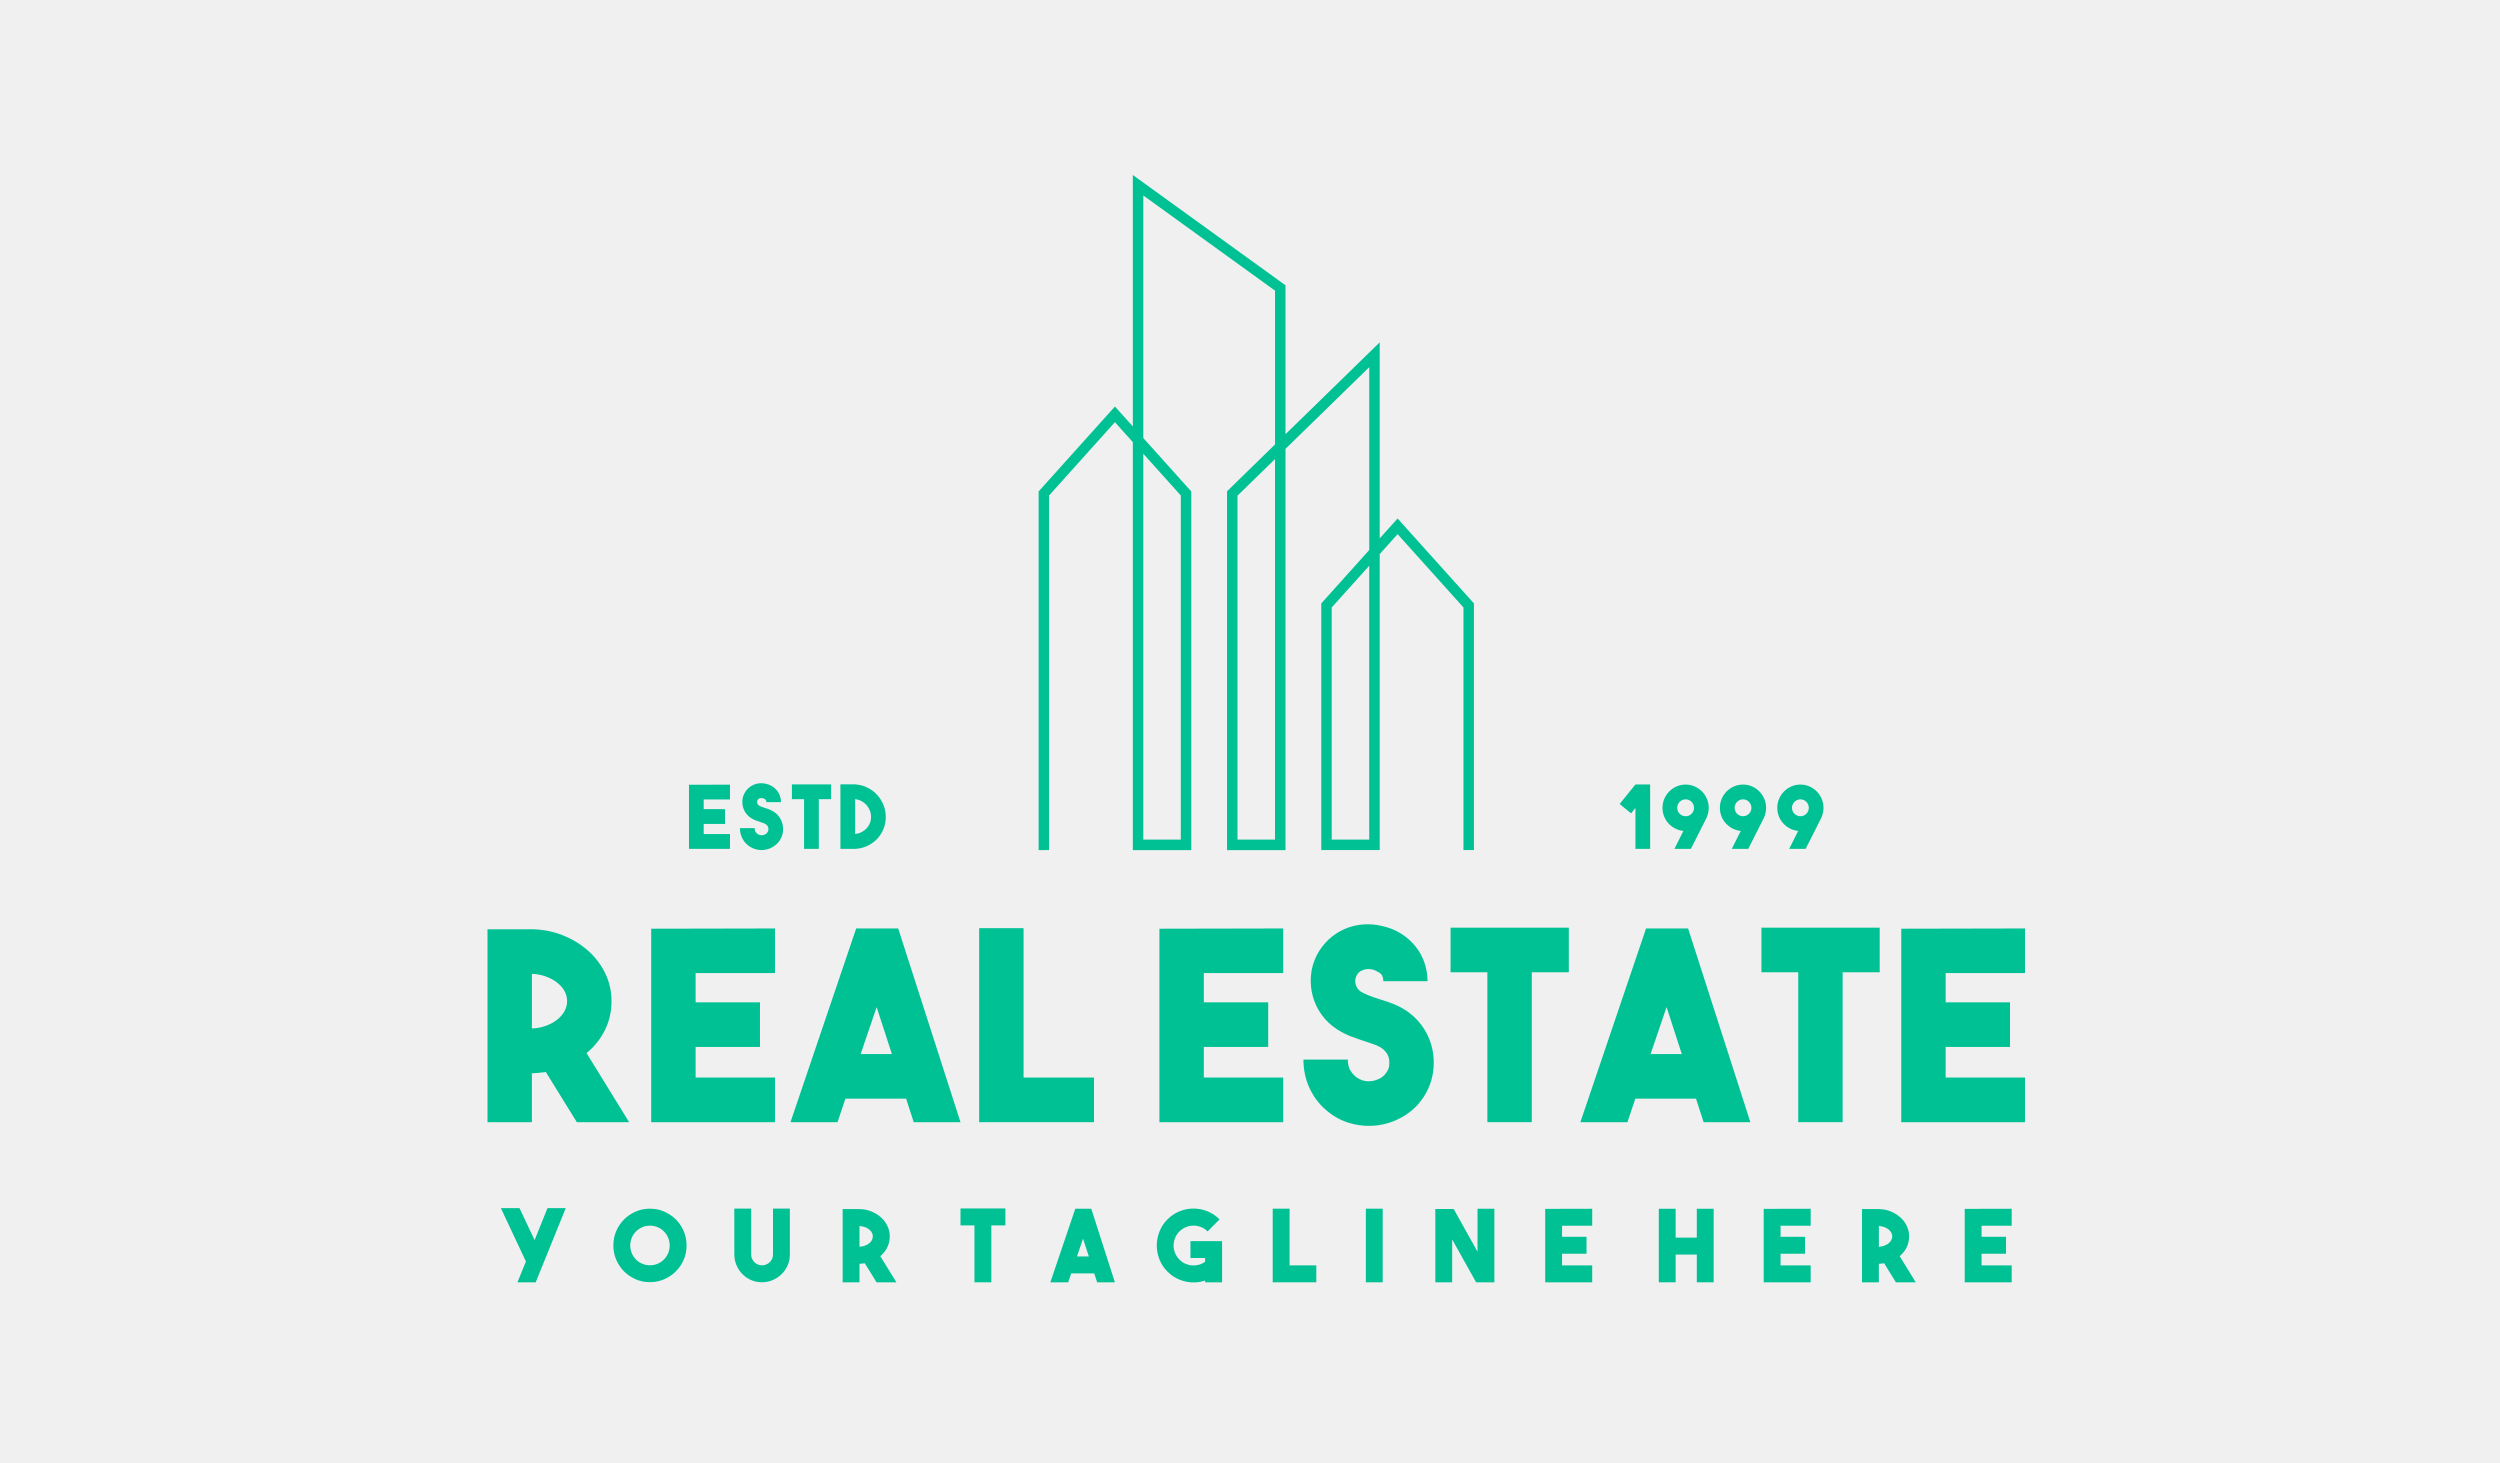
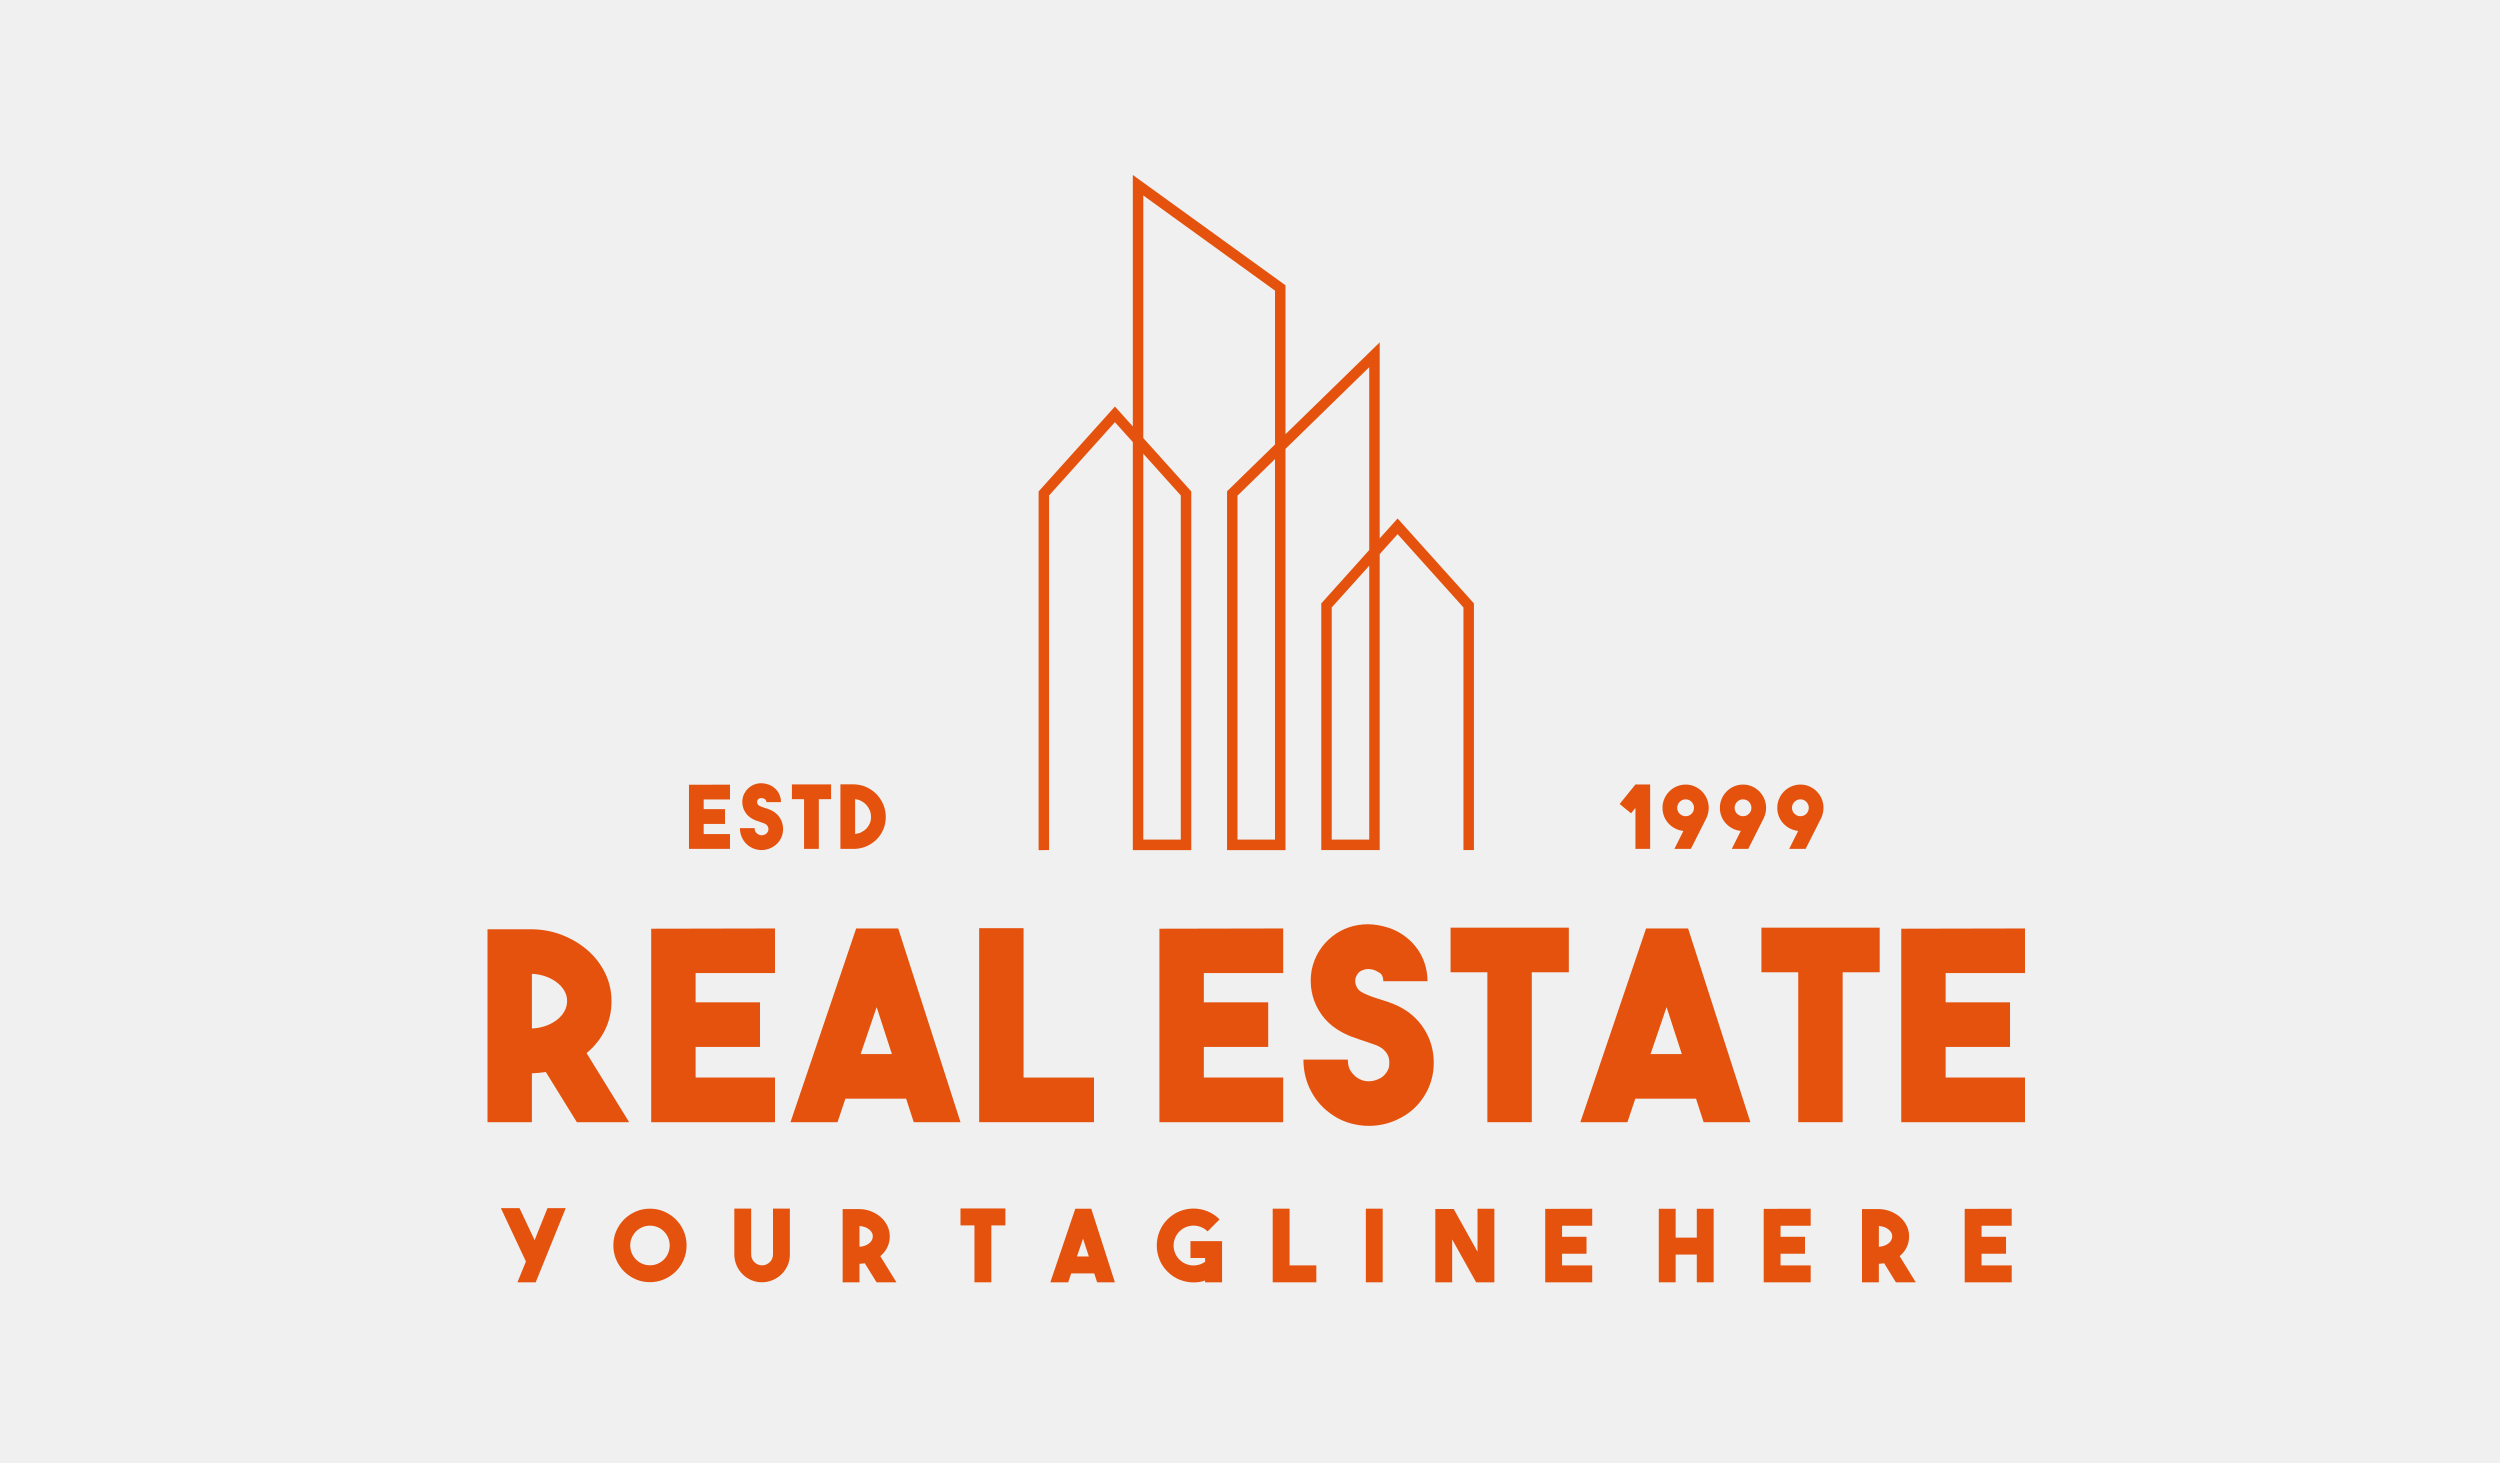
<svg xmlns="http://www.w3.org/2000/svg" width="200" height="117" viewBox="0 0 200 117" fill="none">
  <g clip-path="url(#clip0)">
-     <path fill-rule="evenodd" clip-rule="evenodd" d="M109.538 67.166H106.538V48.596L109.538 45.258V67.166ZM83.507 68.006H83.927V39.638L89.194 33.774L90.626 35.368V68.008H95.302V39.316C94.025 37.891 92.745 36.468 91.464 35.044V15.638L102.002 23.252V35.555C100.722 36.802 99.443 38.052 98.164 39.301V68.008H102.84V35.908L109.539 29.374V44.001C108.26 45.424 106.981 46.847 105.702 48.273C105.702 54.57 105.698 60.867 105.702 67.164V68.006H110.377V44.326L111.809 42.733L117.077 48.596V68.006H117.915V48.274C115.882 46.008 113.844 43.745 111.809 41.48L110.377 43.071V27.387L102.84 34.737V22.824C98.769 19.88 94.697 16.94 90.626 14V34.113L89.194 32.521C87.159 34.786 85.122 37.049 83.089 39.316V68.008H83.507V68.006ZM91.464 36.299L94.464 39.638V67.166H91.464V36.299ZM102 36.727V67.166H99V39.653L102 36.727Z" fill="#00C194" />
-     <path fill-rule="evenodd" clip-rule="evenodd" d="M43.666 85.762C43.484 85.79 43.301 85.811 43.119 85.826C42.936 85.839 42.748 85.854 42.551 85.869V89.774H39V74.34H42.553C43.435 74.355 44.262 74.516 45.033 74.827C45.804 75.137 46.48 75.552 47.061 76.068C47.642 76.588 48.098 77.194 48.428 77.885C48.757 78.571 48.921 79.31 48.921 80.097C48.921 80.924 48.746 81.694 48.396 82.405C48.046 83.116 47.554 83.727 46.925 84.249L50.331 89.774H46.147L43.666 85.762ZM42.553 82.278C42.931 82.263 43.292 82.197 43.635 82.078C43.977 81.958 44.279 81.799 44.538 81.603C44.797 81.406 45 81.176 45.147 80.916C45.294 80.656 45.368 80.377 45.368 80.082C45.368 79.787 45.294 79.512 45.147 79.259C45 79.007 44.797 78.78 44.538 78.584C44.279 78.388 43.977 78.229 43.635 78.109C43.292 77.989 42.931 77.922 42.553 77.909V82.278Z" fill="#00C194" />
-     <path fill-rule="evenodd" clip-rule="evenodd" d="M61.999 77.845H55.649V80.189H60.799V83.757H55.649V86.205H61.999V89.774H52.096V74.297L61.999 74.277V77.845Z" fill="#00C194" />
-     <path fill-rule="evenodd" clip-rule="evenodd" d="M73.099 89.774L72.49 87.894H67.633L67.002 89.774H63.239L68.494 74.277H71.856L76.839 89.774H73.099ZM68.851 84.326H71.352L70.132 80.568L68.851 84.326Z" fill="#00C194" />
-     <path fill-rule="evenodd" clip-rule="evenodd" d="M87.519 89.774H78.333V74.254H81.886V86.205H87.519V89.774Z" fill="#00C194" />
-     <path fill-rule="evenodd" clip-rule="evenodd" d="M102.655 77.845H96.306V80.189H101.456V83.757H96.306V86.205H102.655V89.774H92.753V74.297L102.655 74.277V77.845Z" fill="#00C194" />
-     <path fill-rule="evenodd" clip-rule="evenodd" d="M109.508 90.069C109.018 90.069 108.53 90.002 108.046 89.869C107.562 89.736 107.104 89.529 106.67 89.246C105.914 88.754 105.324 88.117 104.905 87.335C104.484 86.553 104.274 85.698 104.274 84.769H107.826C107.826 85.192 107.918 85.519 108.1 85.751C108.283 85.983 108.443 86.142 108.584 86.226C108.836 86.394 109.109 86.486 109.404 86.501C109.698 86.516 109.985 86.458 110.266 86.332C110.461 86.248 110.62 86.142 110.739 86.016C110.858 85.889 110.949 85.766 111.012 85.646C111.076 85.526 111.115 85.41 111.128 85.298C111.143 85.186 111.148 85.094 111.148 85.023C111.148 84.952 111.141 84.861 111.128 84.748C111.113 84.636 111.076 84.516 111.012 84.389C110.949 84.262 110.858 84.139 110.739 84.019C110.62 83.899 110.461 83.791 110.266 83.692C110.111 83.621 109.947 83.557 109.772 83.501C109.597 83.445 109.411 83.381 109.215 83.31C108.865 83.198 108.5 83.071 108.122 82.93C107.744 82.79 107.366 82.599 106.987 82.36C106.497 82.05 106.083 81.662 105.746 81.199C105.409 80.735 105.169 80.234 105.022 79.699C104.875 79.164 104.827 78.612 104.875 78.042C104.923 77.471 105.082 76.927 105.348 76.405C105.599 75.926 105.916 75.511 106.294 75.159C106.672 74.808 107.093 74.529 107.555 74.325C108.016 74.121 108.513 73.998 109.048 73.955C109.58 73.912 110.12 73.963 110.666 74.103C111.199 74.23 111.679 74.43 112.109 74.705C112.543 74.98 112.916 75.311 113.226 75.698C113.541 76.085 113.783 76.517 113.949 76.996C114.116 77.475 114.2 77.974 114.2 78.496H110.666C110.666 78.172 110.564 77.948 110.361 77.821C110.158 77.694 109.979 77.609 109.824 77.568C109.796 77.568 109.729 77.557 109.625 77.537C109.521 77.516 109.402 77.516 109.268 77.537C109.135 77.557 108.998 77.608 108.858 77.684C108.718 77.761 108.607 77.885 108.521 78.055C108.409 78.279 108.387 78.515 108.458 78.762C108.528 79.008 108.668 79.201 108.878 79.341C109.074 79.454 109.292 79.556 109.53 79.648C109.769 79.74 110.02 79.828 110.286 79.912C110.525 79.983 110.767 80.06 111.011 80.144C111.256 80.228 111.5 80.327 111.754 80.439C112.672 80.862 113.394 81.481 113.915 82.296C114.437 83.114 114.7 84.021 114.7 85.02C114.7 86.005 114.437 86.905 113.915 87.722C113.394 88.54 112.672 89.158 111.754 89.579C111.392 89.748 111.022 89.871 110.644 89.95C110.266 90.03 109.886 90.069 109.508 90.069Z" fill="#00C194" />
-     <path fill-rule="evenodd" clip-rule="evenodd" d="M125.505 74.213V77.782H122.543V89.774H118.99V77.782H116.046V74.213H125.505Z" fill="#00C194" />
-     <path fill-rule="evenodd" clip-rule="evenodd" d="M136.29 89.774L135.681 87.894H130.825L130.194 89.774H126.43L131.685 74.277H135.048L140.029 89.774H136.29ZM132.045 84.326H134.545L133.326 80.568L132.045 84.326Z" fill="#00C194" />
-     <path fill-rule="evenodd" clip-rule="evenodd" d="M150.375 74.213V77.782H147.411V89.774H143.859V77.782H140.915V74.213H150.375Z" fill="#00C194" />
-     <path fill-rule="evenodd" clip-rule="evenodd" d="M162 77.845H155.652V80.189H160.802V83.757H155.652V86.205H162V89.774H152.1V74.297L162 74.277V77.845Z" fill="#00C194" />
-     <path fill-rule="evenodd" clip-rule="evenodd" d="M41.395 102.585L42.074 100.919L40.071 96.653H41.562L42.769 99.211L43.797 96.653H45.258L42.856 102.585H41.395Z" fill="#00C194" />
-     <path fill-rule="evenodd" clip-rule="evenodd" d="M51.994 96.694C52.398 96.694 52.778 96.77 53.133 96.926C53.489 97.081 53.8 97.291 54.066 97.554C54.332 97.818 54.541 98.13 54.696 98.487C54.85 98.845 54.926 99.228 54.926 99.634C54.926 100.04 54.85 100.421 54.696 100.78C54.541 101.138 54.332 101.45 54.066 101.714C53.8 101.977 53.489 102.188 53.133 102.342C52.778 102.497 52.398 102.574 51.994 102.574C51.59 102.574 51.21 102.497 50.854 102.342C50.498 102.187 50.189 101.977 49.925 101.714C49.662 101.448 49.454 101.138 49.299 100.78C49.145 100.423 49.068 100.04 49.068 99.634C49.068 99.228 49.145 98.845 49.299 98.487C49.454 98.13 49.66 97.818 49.925 97.554C50.187 97.291 50.498 97.079 50.854 96.926C51.212 96.77 51.59 96.694 51.994 96.694ZM51.997 101.223C52.215 101.223 52.42 101.182 52.612 101.1C52.804 101.017 52.971 100.904 53.115 100.76C53.258 100.616 53.372 100.447 53.453 100.255C53.535 100.062 53.576 99.856 53.576 99.638C53.576 99.419 53.535 99.213 53.453 99.02C53.372 98.828 53.258 98.659 53.115 98.515C52.971 98.371 52.804 98.257 52.612 98.175C52.42 98.092 52.215 98.052 51.997 98.052C51.779 98.052 51.575 98.092 51.383 98.175C51.191 98.257 51.023 98.371 50.88 98.515C50.737 98.659 50.623 98.828 50.541 99.02C50.459 99.213 50.418 99.419 50.418 99.638C50.418 99.856 50.459 100.062 50.541 100.255C50.623 100.447 50.737 100.616 50.88 100.76C51.023 100.904 51.191 101.017 51.383 101.1C51.575 101.182 51.779 101.223 51.997 101.223Z" fill="#00C194" />
-     <path fill-rule="evenodd" clip-rule="evenodd" d="M60.973 102.585C60.675 102.585 60.392 102.531 60.127 102.42C59.861 102.31 59.624 102.155 59.416 101.951C59.204 101.738 59.04 101.497 58.924 101.229C58.811 100.961 58.749 100.676 58.745 100.371V96.69H60.094V100.361C60.094 100.597 60.181 100.803 60.356 100.978C60.531 101.145 60.74 101.227 60.978 101.227C61.096 101.227 61.207 101.203 61.313 101.154C61.419 101.106 61.513 101.042 61.593 100.961C61.673 100.882 61.734 100.788 61.777 100.681C61.82 100.574 61.84 100.459 61.84 100.337V96.69H63.188V100.329C63.194 100.634 63.14 100.922 63.025 101.195C62.911 101.468 62.753 101.706 62.553 101.908C62.354 102.112 62.12 102.272 61.852 102.392C61.583 102.512 61.297 102.576 60.993 102.581L60.973 102.585Z" fill="#00C194" />
-     <path fill-rule="evenodd" clip-rule="evenodd" d="M69.183 101.062C69.114 101.074 69.045 101.082 68.976 101.087C68.907 101.093 68.834 101.098 68.76 101.104V102.587H67.412V96.727H68.76C69.095 96.733 69.41 96.794 69.702 96.912C69.994 97.031 70.251 97.187 70.473 97.384C70.695 97.582 70.866 97.812 70.993 98.074C71.117 98.334 71.181 98.614 71.181 98.914C71.181 99.228 71.114 99.519 70.981 99.791C70.849 100.06 70.663 100.294 70.423 100.49L71.715 102.588H70.127L69.183 101.062ZM68.758 99.74C68.901 99.735 69.039 99.711 69.169 99.663C69.3 99.619 69.413 99.559 69.512 99.484C69.611 99.409 69.687 99.323 69.743 99.224C69.799 99.125 69.827 99.02 69.827 98.908C69.827 98.796 69.799 98.691 69.743 98.596C69.687 98.501 69.611 98.414 69.512 98.34C69.413 98.265 69.3 98.204 69.169 98.16C69.039 98.115 68.901 98.089 68.758 98.084V99.74Z" fill="#00C194" />
-     <path fill-rule="evenodd" clip-rule="evenodd" d="M80.431 96.677V98.032H79.307V102.585H77.957V98.032H76.839V96.677H80.431Z" fill="#00C194" />
-     <path fill-rule="evenodd" clip-rule="evenodd" d="M87.77 102.585L87.539 101.872H85.695L85.455 102.585H84.027L86.023 96.701H87.301L89.192 102.585H87.77ZM86.157 100.517H87.107L86.643 99.09L86.157 100.517Z" fill="#00C194" />
-     <path fill-rule="evenodd" clip-rule="evenodd" d="M97.766 102.587H96.408V102.443C96.259 102.497 96.106 102.535 95.948 102.559C95.792 102.583 95.635 102.594 95.481 102.594C95.103 102.594 94.734 102.521 94.371 102.377C94.01 102.233 93.684 102.016 93.397 101.728C93.11 101.44 92.896 101.115 92.755 100.754C92.613 100.393 92.542 100.023 92.542 99.644C92.542 99.263 92.613 98.891 92.755 98.529C92.896 98.165 93.11 97.838 93.397 97.55C93.684 97.263 94.01 97.045 94.371 96.901C94.732 96.757 95.103 96.684 95.481 96.684C95.859 96.684 96.228 96.757 96.591 96.901C96.952 97.045 97.278 97.263 97.564 97.55L96.607 98.512C96.453 98.357 96.278 98.241 96.08 98.164C95.883 98.087 95.684 98.048 95.483 98.048C95.28 98.048 95.08 98.087 94.885 98.164C94.688 98.241 94.513 98.358 94.358 98.512C94.203 98.667 94.086 98.842 94.006 99.041C93.926 99.239 93.887 99.439 93.887 99.641C93.887 99.845 93.926 100.045 94.006 100.241C94.086 100.44 94.203 100.616 94.358 100.771C94.496 100.91 94.652 101.017 94.825 101.096C94.998 101.173 95.177 101.22 95.36 101.233C95.544 101.246 95.725 101.229 95.907 101.181C96.088 101.132 96.255 101.051 96.41 100.939V100.642H95.237V99.288H97.766V102.587Z" fill="#00C194" />
-     <path fill-rule="evenodd" clip-rule="evenodd" d="M105.305 102.585H101.816V96.694H103.166V101.231H105.305V102.585Z" fill="#00C194" />
-     <path fill-rule="evenodd" clip-rule="evenodd" d="M110.616 102.585H109.268V96.694H110.616V102.585Z" fill="#00C194" />
-     <path fill-rule="evenodd" clip-rule="evenodd" d="M118.202 96.701H119.55V102.585H118.09L116.174 99.155V102.585H114.826V96.718H116.293L118.202 100.14V96.701Z" fill="#00C194" />
-     <path fill-rule="evenodd" clip-rule="evenodd" d="M127.377 98.057H124.965V98.946H126.922V100.301H124.965V101.231H127.377V102.585H123.617V96.709L127.377 96.701V98.057Z" fill="#00C194" />
-     <path fill-rule="evenodd" clip-rule="evenodd" d="M135.744 96.701H137.093V102.585H135.744V100.365H134.052V102.585H132.704V96.701H134.052V99.011H135.744V96.701Z" fill="#00C194" />
-     <path fill-rule="evenodd" clip-rule="evenodd" d="M144.854 98.057H142.444V98.946H144.4V100.301H142.444V101.231H144.854V102.585H141.096V96.709L144.854 96.701V98.057Z" fill="#00C194" />
-     <path fill-rule="evenodd" clip-rule="evenodd" d="M150.733 101.062C150.663 101.074 150.595 101.082 150.524 101.087C150.455 101.093 150.383 101.098 150.308 101.104V102.587H148.96V96.727H150.308C150.643 96.733 150.958 96.794 151.25 96.912C151.543 97.031 151.8 97.187 152.021 97.384C152.242 97.582 152.414 97.812 152.541 98.074C152.665 98.334 152.729 98.614 152.729 98.914C152.729 99.228 152.662 99.519 152.53 99.791C152.397 100.06 152.211 100.294 151.971 100.49L153.263 102.588H151.675L150.733 101.062ZM150.31 99.74C150.453 99.735 150.591 99.711 150.722 99.663C150.852 99.619 150.965 99.559 151.064 99.484C151.163 99.409 151.239 99.323 151.295 99.224C151.351 99.125 151.379 99.02 151.379 98.908C151.379 98.796 151.351 98.691 151.295 98.596C151.239 98.501 151.163 98.414 151.064 98.34C150.965 98.265 150.852 98.204 150.722 98.16C150.591 98.115 150.453 98.089 150.31 98.084V99.74Z" fill="#00C194" />
-     <path fill-rule="evenodd" clip-rule="evenodd" d="M160.936 98.057H158.525V98.946H160.483V100.301H158.525V101.231H160.936V102.585H157.177V96.709L160.936 96.701V98.057Z" fill="#00C194" />
-     <path fill-rule="evenodd" clip-rule="evenodd" d="M58.399 63.955H56.295V64.731H58.002V65.915H56.295V66.727H58.399V67.909H55.118V62.78L58.399 62.773V63.955Z" fill="#00C194" />
-     <path fill-rule="evenodd" clip-rule="evenodd" d="M60.928 68.006C60.766 68.006 60.604 67.983 60.444 67.938C60.284 67.894 60.131 67.826 59.988 67.733C59.736 67.57 59.543 67.359 59.403 67.099C59.263 66.841 59.194 66.556 59.194 66.248H60.371C60.371 66.388 60.401 66.496 60.462 66.573C60.522 66.65 60.576 66.702 60.623 66.73C60.706 66.786 60.798 66.816 60.894 66.822C60.991 66.826 61.088 66.809 61.179 66.766C61.245 66.738 61.297 66.702 61.336 66.661C61.375 66.62 61.405 66.579 61.427 66.539C61.447 66.5 61.461 66.461 61.466 66.424C61.47 66.386 61.474 66.356 61.474 66.332C61.474 66.309 61.472 66.278 61.466 66.24C61.462 66.203 61.449 66.163 61.427 66.121C61.407 66.079 61.377 66.038 61.336 65.999C61.297 65.96 61.245 65.922 61.179 65.891C61.129 65.868 61.073 65.846 61.016 65.827C60.958 65.808 60.896 65.788 60.831 65.763C60.716 65.726 60.595 65.685 60.468 65.638C60.343 65.591 60.217 65.528 60.092 65.449C59.93 65.346 59.792 65.219 59.68 65.064C59.569 64.91 59.489 64.744 59.44 64.566C59.392 64.389 59.375 64.205 59.392 64.016C59.408 63.828 59.461 63.646 59.548 63.474C59.632 63.315 59.736 63.179 59.861 63.061C59.986 62.945 60.125 62.851 60.278 62.784C60.431 62.717 60.596 62.675 60.773 62.662C60.95 62.649 61.129 62.664 61.31 62.711C61.487 62.752 61.645 62.819 61.788 62.911C61.932 63.003 62.054 63.111 62.159 63.24C62.263 63.369 62.343 63.511 62.397 63.67C62.453 63.829 62.481 63.994 62.481 64.168H61.31C61.31 64.061 61.276 63.986 61.209 63.944C61.142 63.902 61.083 63.874 61.032 63.859C61.023 63.859 61.001 63.856 60.965 63.848C60.93 63.841 60.891 63.841 60.846 63.848C60.801 63.856 60.757 63.871 60.71 63.897C60.663 63.923 60.626 63.964 60.598 64.018C60.561 64.093 60.554 64.172 60.578 64.252C60.6 64.334 60.647 64.398 60.718 64.445C60.783 64.482 60.855 64.516 60.934 64.546C61.012 64.576 61.096 64.606 61.185 64.634C61.263 64.656 61.343 64.682 61.425 64.71C61.507 64.738 61.587 64.77 61.671 64.808C61.974 64.948 62.215 65.154 62.388 65.423C62.561 65.694 62.648 65.995 62.648 66.326C62.648 66.654 62.561 66.951 62.388 67.222C62.215 67.493 61.976 67.697 61.671 67.837C61.552 67.894 61.429 67.935 61.302 67.959C61.179 67.995 61.053 68.006 60.928 68.006Z" fill="#00C194" />
-     <path fill-rule="evenodd" clip-rule="evenodd" d="M66.486 62.752V63.934H65.505V67.909H64.326V63.934H63.352V62.752H66.486Z" fill="#00C194" />
-     <path fill-rule="evenodd" clip-rule="evenodd" d="M68.41 62.752C68.749 62.771 69.069 62.853 69.367 62.997C69.667 63.141 69.927 63.33 70.147 63.564C70.367 63.798 70.542 64.067 70.67 64.376C70.799 64.684 70.862 65.011 70.862 65.363C70.862 65.709 70.799 66.031 70.674 66.332C70.549 66.633 70.376 66.897 70.155 67.127C69.935 67.355 69.674 67.538 69.378 67.677C69.08 67.815 68.758 67.892 68.41 67.91H67.233V62.747H68.41V62.752ZM68.41 66.719C68.59 66.7 68.76 66.652 68.914 66.575C69.071 66.498 69.205 66.399 69.319 66.281C69.432 66.162 69.521 66.023 69.587 65.864C69.652 65.705 69.683 65.537 69.683 65.361C69.683 65.18 69.652 65.006 69.587 64.839C69.521 64.673 69.43 64.527 69.315 64.398C69.199 64.269 69.063 64.164 68.911 64.084C68.758 64.001 68.59 63.953 68.41 63.934V66.719Z" fill="#00C194" />
-     <path fill-rule="evenodd" clip-rule="evenodd" d="M130.835 62.758H132.011V67.909H130.835V64.634L130.486 65.068L129.571 64.32L130.835 62.758Z" fill="#00C194" />
-     <path fill-rule="evenodd" clip-rule="evenodd" d="M134.672 66.474C134.439 66.452 134.221 66.386 134.016 66.281C133.812 66.177 133.635 66.042 133.484 65.879C133.333 65.716 133.214 65.528 133.128 65.312C133.043 65.097 133 64.869 133 64.626C133 64.37 133.049 64.129 133.147 63.902C133.244 63.676 133.376 63.48 133.544 63.311C133.711 63.143 133.907 63.01 134.132 62.913C134.357 62.816 134.598 62.765 134.852 62.765C135.108 62.765 135.348 62.814 135.57 62.913C135.793 63.01 135.987 63.143 136.155 63.311C136.322 63.48 136.454 63.676 136.551 63.902C136.648 64.129 136.698 64.37 136.698 64.626C136.698 64.901 136.64 65.167 136.523 65.425L135.27 67.909H133.953L134.672 66.474ZM134.852 63.947C134.76 63.947 134.672 63.964 134.592 64C134.51 64.035 134.439 64.084 134.376 64.147C134.312 64.211 134.265 64.282 134.229 64.364C134.193 64.447 134.177 64.533 134.177 64.626C134.177 64.72 134.193 64.808 134.229 64.888C134.265 64.97 134.312 65.041 134.376 65.101C134.439 65.161 134.51 65.21 134.592 65.245C134.674 65.281 134.76 65.298 134.852 65.298C135.039 65.298 135.197 65.232 135.326 65.101C135.456 64.97 135.521 64.811 135.521 64.626C135.521 64.533 135.504 64.445 135.469 64.364C135.433 64.282 135.387 64.211 135.326 64.147C135.266 64.084 135.196 64.035 135.113 64C135.034 63.966 134.946 63.947 134.852 63.947Z" fill="#00C194" />
-     <path fill-rule="evenodd" clip-rule="evenodd" d="M139.262 66.474C139.029 66.452 138.811 66.386 138.606 66.281C138.402 66.177 138.225 66.042 138.074 65.879C137.923 65.716 137.804 65.528 137.718 65.312C137.633 65.097 137.59 64.869 137.59 64.626C137.59 64.37 137.639 64.129 137.737 63.902C137.834 63.676 137.966 63.48 138.134 63.311C138.302 63.143 138.497 63.01 138.722 62.913C138.947 62.816 139.188 62.765 139.442 62.765C139.698 62.765 139.938 62.814 140.16 62.913C140.383 63.01 140.577 63.143 140.745 63.311C140.912 63.48 141.044 63.676 141.141 63.902C141.238 64.129 141.288 64.37 141.288 64.626C141.288 64.901 141.231 65.167 141.113 65.425L139.86 67.909H138.543L139.262 66.474ZM139.445 63.947C139.352 63.947 139.264 63.964 139.184 64C139.102 64.035 139.031 64.084 138.968 64.147C138.905 64.211 138.856 64.282 138.821 64.364C138.785 64.447 138.768 64.533 138.768 64.626C138.768 64.72 138.785 64.808 138.821 64.888C138.856 64.97 138.905 65.041 138.968 65.101C139.031 65.161 139.102 65.21 139.184 65.245C139.266 65.281 139.352 65.298 139.445 65.298C139.631 65.298 139.789 65.232 139.917 65.101C140.048 64.97 140.113 64.811 140.113 64.626C140.113 64.533 140.096 64.445 140.061 64.364C140.026 64.282 139.979 64.211 139.917 64.147C139.858 64.084 139.787 64.035 139.705 64C139.624 63.966 139.537 63.947 139.445 63.947Z" fill="#00C194" />
-     <path fill-rule="evenodd" clip-rule="evenodd" d="M143.854 66.474C143.621 66.452 143.403 66.386 143.199 66.281C142.994 66.177 142.817 66.042 142.666 65.879C142.515 65.716 142.396 65.528 142.31 65.312C142.225 65.097 142.182 64.869 142.182 64.626C142.182 64.37 142.23 64.129 142.329 63.902C142.426 63.676 142.558 63.48 142.726 63.311C142.893 63.143 143.089 63.01 143.314 62.913C143.539 62.816 143.78 62.765 144.035 62.765C144.289 62.765 144.53 62.814 144.751 62.913C144.975 63.01 145.17 63.143 145.336 63.311C145.504 63.48 145.636 63.676 145.733 63.902C145.83 64.129 145.88 64.37 145.88 64.626C145.88 64.901 145.822 65.167 145.705 65.425L144.451 67.909H143.135L143.854 66.474ZM144.035 63.947C143.942 63.947 143.854 63.964 143.774 64C143.692 64.035 143.621 64.084 143.558 64.147C143.495 64.211 143.446 64.282 143.411 64.364C143.375 64.447 143.358 64.533 143.358 64.626C143.358 64.72 143.375 64.808 143.411 64.888C143.446 64.968 143.495 65.041 143.558 65.101C143.621 65.161 143.692 65.21 143.774 65.245C143.856 65.281 143.942 65.298 144.035 65.298C144.221 65.298 144.379 65.232 144.507 65.101C144.638 64.97 144.703 64.811 144.703 64.626C144.703 64.533 144.686 64.445 144.651 64.364C144.616 64.282 144.569 64.211 144.507 64.147C144.448 64.084 144.377 64.035 144.295 64C144.215 63.966 144.127 63.947 144.035 63.947Z" fill="#00C194" />
+     <path fill-rule="evenodd" clip-rule="evenodd" d="M109.538 67.166H106.538V48.596L109.538 45.258V67.166ZM83.507 68.006H83.927V39.638L89.194 33.774L90.626 35.368V68.008H95.302V39.316C94.025 37.891 92.745 36.468 91.464 35.044V15.638L102.002 23.252V35.555C100.722 36.802 99.443 38.052 98.164 39.301V68.008H102.84V35.908L109.539 29.374V44.001C108.26 45.424 106.981 46.847 105.702 48.273C105.702 54.57 105.698 60.867 105.702 67.164V68.006H110.377V44.326L111.809 42.733L117.077 48.596V68.006H117.915V48.274C115.882 46.008 113.844 43.745 111.809 41.48L110.377 43.071V27.387L102.84 34.737V22.824C98.769 19.88 94.697 16.94 90.626 14V34.113L89.194 32.521C87.159 34.786 85.122 37.049 83.089 39.316V68.008H83.507V68.006ZM91.464 36.299L94.464 39.638V67.166H91.464V36.299ZM102 36.727V67.166H99V39.653L102 36.727Z" fill="#e4520d" />
+     <path fill-rule="evenodd" clip-rule="evenodd" d="M43.666 85.762C43.484 85.79 43.301 85.811 43.119 85.826C42.936 85.839 42.748 85.854 42.551 85.869V89.774H39V74.34H42.553C43.435 74.355 44.262 74.516 45.033 74.827C45.804 75.137 46.48 75.552 47.061 76.068C47.642 76.588 48.098 77.194 48.428 77.885C48.757 78.571 48.921 79.31 48.921 80.097C48.921 80.924 48.746 81.694 48.396 82.405C48.046 83.116 47.554 83.727 46.925 84.249L50.331 89.774H46.147L43.666 85.762ZM42.553 82.278C42.931 82.263 43.292 82.197 43.635 82.078C43.977 81.958 44.279 81.799 44.538 81.603C44.797 81.406 45 81.176 45.147 80.916C45.294 80.656 45.368 80.377 45.368 80.082C45.368 79.787 45.294 79.512 45.147 79.259C45 79.007 44.797 78.78 44.538 78.584C44.279 78.388 43.977 78.229 43.635 78.109C43.292 77.989 42.931 77.922 42.553 77.909V82.278Z" fill="#e4520d" />
+     <path fill-rule="evenodd" clip-rule="evenodd" d="M61.999 77.845H55.649V80.189H60.799V83.757H55.649V86.205H61.999V89.774H52.096V74.297L61.999 74.277V77.845Z" fill="#e4520d" />
+     <path fill-rule="evenodd" clip-rule="evenodd" d="M73.099 89.774L72.49 87.894H67.633L67.002 89.774H63.239L68.494 74.277H71.856L76.839 89.774H73.099ZM68.851 84.326H71.352L70.132 80.568L68.851 84.326Z" fill="#e4520d" />
+     <path fill-rule="evenodd" clip-rule="evenodd" d="M87.519 89.774H78.333V74.254H81.886V86.205H87.519V89.774Z" fill="#e4520d" />
+     <path fill-rule="evenodd" clip-rule="evenodd" d="M102.655 77.845H96.306V80.189H101.456V83.757H96.306V86.205H102.655V89.774H92.753V74.297L102.655 74.277V77.845Z" fill="#e4520d" />
+     <path fill-rule="evenodd" clip-rule="evenodd" d="M109.508 90.069C109.018 90.069 108.53 90.002 108.046 89.869C107.562 89.736 107.104 89.529 106.67 89.246C105.914 88.754 105.324 88.117 104.905 87.335C104.484 86.553 104.274 85.698 104.274 84.769H107.826C107.826 85.192 107.918 85.519 108.1 85.751C108.283 85.983 108.443 86.142 108.584 86.226C108.836 86.394 109.109 86.486 109.404 86.501C109.698 86.516 109.985 86.458 110.266 86.332C110.461 86.248 110.62 86.142 110.739 86.016C110.858 85.889 110.949 85.766 111.012 85.646C111.076 85.526 111.115 85.41 111.128 85.298C111.143 85.186 111.148 85.094 111.148 85.023C111.148 84.952 111.141 84.861 111.128 84.748C111.113 84.636 111.076 84.516 111.012 84.389C110.949 84.262 110.858 84.139 110.739 84.019C110.62 83.899 110.461 83.791 110.266 83.692C110.111 83.621 109.947 83.557 109.772 83.501C109.597 83.445 109.411 83.381 109.215 83.31C108.865 83.198 108.5 83.071 108.122 82.93C107.744 82.79 107.366 82.599 106.987 82.36C106.497 82.05 106.083 81.662 105.746 81.199C105.409 80.735 105.169 80.234 105.022 79.699C104.875 79.164 104.827 78.612 104.875 78.042C104.923 77.471 105.082 76.927 105.348 76.405C105.599 75.926 105.916 75.511 106.294 75.159C106.672 74.808 107.093 74.529 107.555 74.325C108.016 74.121 108.513 73.998 109.048 73.955C109.58 73.912 110.12 73.963 110.666 74.103C111.199 74.23 111.679 74.43 112.109 74.705C112.543 74.98 112.916 75.311 113.226 75.698C113.541 76.085 113.783 76.517 113.949 76.996C114.116 77.475 114.2 77.974 114.2 78.496H110.666C110.666 78.172 110.564 77.948 110.361 77.821C110.158 77.694 109.979 77.609 109.824 77.568C109.796 77.568 109.729 77.557 109.625 77.537C109.521 77.516 109.402 77.516 109.268 77.537C109.135 77.557 108.998 77.608 108.858 77.684C108.718 77.761 108.607 77.885 108.521 78.055C108.409 78.279 108.387 78.515 108.458 78.762C108.528 79.008 108.668 79.201 108.878 79.341C109.074 79.454 109.292 79.556 109.53 79.648C109.769 79.74 110.02 79.828 110.286 79.912C110.525 79.983 110.767 80.06 111.011 80.144C111.256 80.228 111.5 80.327 111.754 80.439C112.672 80.862 113.394 81.481 113.915 82.296C114.437 83.114 114.7 84.021 114.7 85.02C114.7 86.005 114.437 86.905 113.915 87.722C113.394 88.54 112.672 89.158 111.754 89.579C111.392 89.748 111.022 89.871 110.644 89.95C110.266 90.03 109.886 90.069 109.508 90.069Z" fill="#e4520d" />
+     <path fill-rule="evenodd" clip-rule="evenodd" d="M125.505 74.213V77.782H122.543V89.774H118.99V77.782H116.046V74.213H125.505Z" fill="#e4520d" />
+     <path fill-rule="evenodd" clip-rule="evenodd" d="M136.29 89.774L135.681 87.894H130.825L130.194 89.774H126.43L131.685 74.277H135.048L140.029 89.774H136.29ZM132.045 84.326H134.545L133.326 80.568L132.045 84.326Z" fill="#e4520d" />
+     <path fill-rule="evenodd" clip-rule="evenodd" d="M150.375 74.213V77.782H147.411V89.774H143.859V77.782H140.915V74.213H150.375Z" fill="#e4520d" />
+     <path fill-rule="evenodd" clip-rule="evenodd" d="M162 77.845H155.652V80.189H160.802V83.757H155.652V86.205H162V89.774H152.1V74.297L162 74.277V77.845Z" fill="#e4520d" />
+     <path fill-rule="evenodd" clip-rule="evenodd" d="M41.395 102.585L42.074 100.919L40.071 96.653H41.562L42.769 99.211L43.797 96.653H45.258L42.856 102.585H41.395Z" fill="#e4520d" />
+     <path fill-rule="evenodd" clip-rule="evenodd" d="M51.994 96.694C52.398 96.694 52.778 96.77 53.133 96.926C53.489 97.081 53.8 97.291 54.066 97.554C54.332 97.818 54.541 98.13 54.696 98.487C54.85 98.845 54.926 99.228 54.926 99.634C54.926 100.04 54.85 100.421 54.696 100.78C54.541 101.138 54.332 101.45 54.066 101.714C53.8 101.977 53.489 102.188 53.133 102.342C52.778 102.497 52.398 102.574 51.994 102.574C51.59 102.574 51.21 102.497 50.854 102.342C50.498 102.187 50.189 101.977 49.925 101.714C49.662 101.448 49.454 101.138 49.299 100.78C49.145 100.423 49.068 100.04 49.068 99.634C49.068 99.228 49.145 98.845 49.299 98.487C49.454 98.13 49.66 97.818 49.925 97.554C50.187 97.291 50.498 97.079 50.854 96.926C51.212 96.77 51.59 96.694 51.994 96.694ZM51.997 101.223C52.215 101.223 52.42 101.182 52.612 101.1C52.804 101.017 52.971 100.904 53.115 100.76C53.258 100.616 53.372 100.447 53.453 100.255C53.535 100.062 53.576 99.856 53.576 99.638C53.576 99.419 53.535 99.213 53.453 99.02C53.372 98.828 53.258 98.659 53.115 98.515C52.971 98.371 52.804 98.257 52.612 98.175C52.42 98.092 52.215 98.052 51.997 98.052C51.779 98.052 51.575 98.092 51.383 98.175C51.191 98.257 51.023 98.371 50.88 98.515C50.737 98.659 50.623 98.828 50.541 99.02C50.459 99.213 50.418 99.419 50.418 99.638C50.418 99.856 50.459 100.062 50.541 100.255C50.623 100.447 50.737 100.616 50.88 100.76C51.023 100.904 51.191 101.017 51.383 101.1C51.575 101.182 51.779 101.223 51.997 101.223Z" fill="#e4520d" />
+     <path fill-rule="evenodd" clip-rule="evenodd" d="M60.973 102.585C60.675 102.585 60.392 102.531 60.127 102.42C59.861 102.31 59.624 102.155 59.416 101.951C59.204 101.738 59.04 101.497 58.924 101.229C58.811 100.961 58.749 100.676 58.745 100.371V96.69H60.094V100.361C60.094 100.597 60.181 100.803 60.356 100.978C60.531 101.145 60.74 101.227 60.978 101.227C61.096 101.227 61.207 101.203 61.313 101.154C61.419 101.106 61.513 101.042 61.593 100.961C61.673 100.882 61.734 100.788 61.777 100.681C61.82 100.574 61.84 100.459 61.84 100.337V96.69H63.188V100.329C63.194 100.634 63.14 100.922 63.025 101.195C62.911 101.468 62.753 101.706 62.553 101.908C62.354 102.112 62.12 102.272 61.852 102.392C61.583 102.512 61.297 102.576 60.993 102.581L60.973 102.585Z" fill="#e4520d" />
+     <path fill-rule="evenodd" clip-rule="evenodd" d="M69.183 101.062C69.114 101.074 69.045 101.082 68.976 101.087C68.907 101.093 68.834 101.098 68.76 101.104V102.587H67.412V96.727H68.76C69.095 96.733 69.41 96.794 69.702 96.912C69.994 97.031 70.251 97.187 70.473 97.384C70.695 97.582 70.866 97.812 70.993 98.074C71.117 98.334 71.181 98.614 71.181 98.914C71.181 99.228 71.114 99.519 70.981 99.791C70.849 100.06 70.663 100.294 70.423 100.49L71.715 102.588H70.127L69.183 101.062ZM68.758 99.74C68.901 99.735 69.039 99.711 69.169 99.663C69.3 99.619 69.413 99.559 69.512 99.484C69.611 99.409 69.687 99.323 69.743 99.224C69.799 99.125 69.827 99.02 69.827 98.908C69.827 98.796 69.799 98.691 69.743 98.596C69.687 98.501 69.611 98.414 69.512 98.34C69.413 98.265 69.3 98.204 69.169 98.16C69.039 98.115 68.901 98.089 68.758 98.084V99.74Z" fill="#e4520d" />
+     <path fill-rule="evenodd" clip-rule="evenodd" d="M80.431 96.677V98.032H79.307V102.585H77.957V98.032H76.839V96.677H80.431Z" fill="#e4520d" />
+     <path fill-rule="evenodd" clip-rule="evenodd" d="M87.77 102.585L87.539 101.872H85.695L85.455 102.585H84.027L86.023 96.701H87.301L89.192 102.585H87.77ZM86.157 100.517H87.107L86.643 99.09L86.157 100.517Z" fill="#e4520d" />
+     <path fill-rule="evenodd" clip-rule="evenodd" d="M97.766 102.587H96.408V102.443C96.259 102.497 96.106 102.535 95.948 102.559C95.792 102.583 95.635 102.594 95.481 102.594C95.103 102.594 94.734 102.521 94.371 102.377C94.01 102.233 93.684 102.016 93.397 101.728C93.11 101.44 92.896 101.115 92.755 100.754C92.613 100.393 92.542 100.023 92.542 99.644C92.542 99.263 92.613 98.891 92.755 98.529C92.896 98.165 93.11 97.838 93.397 97.55C93.684 97.263 94.01 97.045 94.371 96.901C94.732 96.757 95.103 96.684 95.481 96.684C95.859 96.684 96.228 96.757 96.591 96.901C96.952 97.045 97.278 97.263 97.564 97.55L96.607 98.512C96.453 98.357 96.278 98.241 96.08 98.164C95.883 98.087 95.684 98.048 95.483 98.048C95.28 98.048 95.08 98.087 94.885 98.164C94.688 98.241 94.513 98.358 94.358 98.512C94.203 98.667 94.086 98.842 94.006 99.041C93.926 99.239 93.887 99.439 93.887 99.641C93.887 99.845 93.926 100.045 94.006 100.241C94.086 100.44 94.203 100.616 94.358 100.771C94.496 100.91 94.652 101.017 94.825 101.096C94.998 101.173 95.177 101.22 95.36 101.233C95.544 101.246 95.725 101.229 95.907 101.181C96.088 101.132 96.255 101.051 96.41 100.939V100.642H95.237V99.288H97.766V102.587Z" fill="#e4520d" />
+     <path fill-rule="evenodd" clip-rule="evenodd" d="M105.305 102.585H101.816V96.694H103.166V101.231H105.305V102.585Z" fill="#e4520d" />
+     <path fill-rule="evenodd" clip-rule="evenodd" d="M110.616 102.585H109.268V96.694H110.616V102.585Z" fill="#e4520d" />
+     <path fill-rule="evenodd" clip-rule="evenodd" d="M118.202 96.701H119.55V102.585H118.09L116.174 99.155V102.585H114.826V96.718H116.293L118.202 100.14V96.701Z" fill="#e4520d" />
+     <path fill-rule="evenodd" clip-rule="evenodd" d="M127.377 98.057H124.965V98.946H126.922V100.301H124.965V101.231H127.377V102.585H123.617V96.709L127.377 96.701V98.057Z" fill="#e4520d" />
+     <path fill-rule="evenodd" clip-rule="evenodd" d="M135.744 96.701H137.093V102.585H135.744V100.365H134.052V102.585H132.704V96.701H134.052V99.011H135.744V96.701Z" fill="#e4520d" />
+     <path fill-rule="evenodd" clip-rule="evenodd" d="M144.854 98.057H142.444V98.946H144.4V100.301H142.444V101.231H144.854V102.585H141.096V96.709L144.854 96.701V98.057Z" fill="#e4520d" />
+     <path fill-rule="evenodd" clip-rule="evenodd" d="M150.733 101.062C150.663 101.074 150.595 101.082 150.524 101.087C150.455 101.093 150.383 101.098 150.308 101.104V102.587H148.96V96.727H150.308C150.643 96.733 150.958 96.794 151.25 96.912C151.543 97.031 151.8 97.187 152.021 97.384C152.242 97.582 152.414 97.812 152.541 98.074C152.665 98.334 152.729 98.614 152.729 98.914C152.729 99.228 152.662 99.519 152.53 99.791C152.397 100.06 152.211 100.294 151.971 100.49L153.263 102.588H151.675L150.733 101.062ZM150.31 99.74C150.453 99.735 150.591 99.711 150.722 99.663C150.852 99.619 150.965 99.559 151.064 99.484C151.163 99.409 151.239 99.323 151.295 99.224C151.351 99.125 151.379 99.02 151.379 98.908C151.379 98.796 151.351 98.691 151.295 98.596C151.239 98.501 151.163 98.414 151.064 98.34C150.965 98.265 150.852 98.204 150.722 98.16C150.591 98.115 150.453 98.089 150.31 98.084V99.74Z" fill="#e4520d" />
+     <path fill-rule="evenodd" clip-rule="evenodd" d="M160.936 98.057H158.525V98.946H160.483V100.301H158.525V101.231H160.936V102.585H157.177V96.709L160.936 96.701V98.057Z" fill="#e4520d" />
+     <path fill-rule="evenodd" clip-rule="evenodd" d="M58.399 63.955H56.295V64.731H58.002V65.915H56.295V66.727H58.399V67.909H55.118V62.78L58.399 62.773V63.955Z" fill="#e4520d" />
+     <path fill-rule="evenodd" clip-rule="evenodd" d="M60.928 68.006C60.766 68.006 60.604 67.983 60.444 67.938C60.284 67.894 60.131 67.826 59.988 67.733C59.736 67.57 59.543 67.359 59.403 67.099C59.263 66.841 59.194 66.556 59.194 66.248H60.371C60.371 66.388 60.401 66.496 60.462 66.573C60.522 66.65 60.576 66.702 60.623 66.73C60.706 66.786 60.798 66.816 60.894 66.822C60.991 66.826 61.088 66.809 61.179 66.766C61.245 66.738 61.297 66.702 61.336 66.661C61.375 66.62 61.405 66.579 61.427 66.539C61.447 66.5 61.461 66.461 61.466 66.424C61.47 66.386 61.474 66.356 61.474 66.332C61.474 66.309 61.472 66.278 61.466 66.24C61.462 66.203 61.449 66.163 61.427 66.121C61.407 66.079 61.377 66.038 61.336 65.999C61.297 65.96 61.245 65.922 61.179 65.891C61.129 65.868 61.073 65.846 61.016 65.827C60.958 65.808 60.896 65.788 60.831 65.763C60.716 65.726 60.595 65.685 60.468 65.638C60.343 65.591 60.217 65.528 60.092 65.449C59.93 65.346 59.792 65.219 59.68 65.064C59.569 64.91 59.489 64.744 59.44 64.566C59.392 64.389 59.375 64.205 59.392 64.016C59.408 63.828 59.461 63.646 59.548 63.474C59.632 63.315 59.736 63.179 59.861 63.061C59.986 62.945 60.125 62.851 60.278 62.784C60.431 62.717 60.596 62.675 60.773 62.662C60.95 62.649 61.129 62.664 61.31 62.711C61.487 62.752 61.645 62.819 61.788 62.911C61.932 63.003 62.054 63.111 62.159 63.24C62.263 63.369 62.343 63.511 62.397 63.67C62.453 63.829 62.481 63.994 62.481 64.168H61.31C61.31 64.061 61.276 63.986 61.209 63.944C61.142 63.902 61.083 63.874 61.032 63.859C61.023 63.859 61.001 63.856 60.965 63.848C60.93 63.841 60.891 63.841 60.846 63.848C60.801 63.856 60.757 63.871 60.71 63.897C60.663 63.923 60.626 63.964 60.598 64.018C60.561 64.093 60.554 64.172 60.578 64.252C60.6 64.334 60.647 64.398 60.718 64.445C60.783 64.482 60.855 64.516 60.934 64.546C61.012 64.576 61.096 64.606 61.185 64.634C61.263 64.656 61.343 64.682 61.425 64.71C61.507 64.738 61.587 64.77 61.671 64.808C61.974 64.948 62.215 65.154 62.388 65.423C62.561 65.694 62.648 65.995 62.648 66.326C62.648 66.654 62.561 66.951 62.388 67.222C62.215 67.493 61.976 67.697 61.671 67.837C61.552 67.894 61.429 67.935 61.302 67.959C61.179 67.995 61.053 68.006 60.928 68.006Z" fill="#e4520d" />
+     <path fill-rule="evenodd" clip-rule="evenodd" d="M66.486 62.752V63.934H65.505V67.909H64.326V63.934H63.352V62.752H66.486Z" fill="#e4520d" />
+     <path fill-rule="evenodd" clip-rule="evenodd" d="M68.41 62.752C68.749 62.771 69.069 62.853 69.367 62.997C69.667 63.141 69.927 63.33 70.147 63.564C70.367 63.798 70.542 64.067 70.67 64.376C70.799 64.684 70.862 65.011 70.862 65.363C70.862 65.709 70.799 66.031 70.674 66.332C70.549 66.633 70.376 66.897 70.155 67.127C69.935 67.355 69.674 67.538 69.378 67.677C69.08 67.815 68.758 67.892 68.41 67.91H67.233V62.747H68.41V62.752ZM68.41 66.719C68.59 66.7 68.76 66.652 68.914 66.575C69.071 66.498 69.205 66.399 69.319 66.281C69.432 66.162 69.521 66.023 69.587 65.864C69.652 65.705 69.683 65.537 69.683 65.361C69.683 65.18 69.652 65.006 69.587 64.839C69.521 64.673 69.43 64.527 69.315 64.398C69.199 64.269 69.063 64.164 68.911 64.084C68.758 64.001 68.59 63.953 68.41 63.934V66.719Z" fill="#e4520d" />
+     <path fill-rule="evenodd" clip-rule="evenodd" d="M130.835 62.758H132.011V67.909H130.835V64.634L130.486 65.068L129.571 64.32L130.835 62.758Z" fill="#e4520d" />
+     <path fill-rule="evenodd" clip-rule="evenodd" d="M134.672 66.474C134.439 66.452 134.221 66.386 134.016 66.281C133.812 66.177 133.635 66.042 133.484 65.879C133.333 65.716 133.214 65.528 133.128 65.312C133.043 65.097 133 64.869 133 64.626C133 64.37 133.049 64.129 133.147 63.902C133.244 63.676 133.376 63.48 133.544 63.311C133.711 63.143 133.907 63.01 134.132 62.913C134.357 62.816 134.598 62.765 134.852 62.765C135.108 62.765 135.348 62.814 135.57 62.913C135.793 63.01 135.987 63.143 136.155 63.311C136.322 63.48 136.454 63.676 136.551 63.902C136.648 64.129 136.698 64.37 136.698 64.626C136.698 64.901 136.64 65.167 136.523 65.425L135.27 67.909H133.953L134.672 66.474ZM134.852 63.947C134.76 63.947 134.672 63.964 134.592 64C134.51 64.035 134.439 64.084 134.376 64.147C134.312 64.211 134.265 64.282 134.229 64.364C134.193 64.447 134.177 64.533 134.177 64.626C134.177 64.72 134.193 64.808 134.229 64.888C134.265 64.97 134.312 65.041 134.376 65.101C134.439 65.161 134.51 65.21 134.592 65.245C134.674 65.281 134.76 65.298 134.852 65.298C135.039 65.298 135.197 65.232 135.326 65.101C135.456 64.97 135.521 64.811 135.521 64.626C135.521 64.533 135.504 64.445 135.469 64.364C135.433 64.282 135.387 64.211 135.326 64.147C135.266 64.084 135.196 64.035 135.113 64C135.034 63.966 134.946 63.947 134.852 63.947Z" fill="#e4520d" />
+     <path fill-rule="evenodd" clip-rule="evenodd" d="M139.262 66.474C139.029 66.452 138.811 66.386 138.606 66.281C138.402 66.177 138.225 66.042 138.074 65.879C137.923 65.716 137.804 65.528 137.718 65.312C137.633 65.097 137.59 64.869 137.59 64.626C137.59 64.37 137.639 64.129 137.737 63.902C137.834 63.676 137.966 63.48 138.134 63.311C138.302 63.143 138.497 63.01 138.722 62.913C138.947 62.816 139.188 62.765 139.442 62.765C139.698 62.765 139.938 62.814 140.16 62.913C140.383 63.01 140.577 63.143 140.745 63.311C140.912 63.48 141.044 63.676 141.141 63.902C141.238 64.129 141.288 64.37 141.288 64.626C141.288 64.901 141.231 65.167 141.113 65.425L139.86 67.909H138.543L139.262 66.474ZM139.445 63.947C139.352 63.947 139.264 63.964 139.184 64C139.102 64.035 139.031 64.084 138.968 64.147C138.905 64.211 138.856 64.282 138.821 64.364C138.785 64.447 138.768 64.533 138.768 64.626C138.768 64.72 138.785 64.808 138.821 64.888C138.856 64.97 138.905 65.041 138.968 65.101C139.031 65.161 139.102 65.21 139.184 65.245C139.266 65.281 139.352 65.298 139.445 65.298C139.631 65.298 139.789 65.232 139.917 65.101C140.048 64.97 140.113 64.811 140.113 64.626C140.113 64.533 140.096 64.445 140.061 64.364C140.026 64.282 139.979 64.211 139.917 64.147C139.858 64.084 139.787 64.035 139.705 64C139.624 63.966 139.537 63.947 139.445 63.947Z" fill="#e4520d" />
+     <path fill-rule="evenodd" clip-rule="evenodd" d="M143.854 66.474C143.621 66.452 143.403 66.386 143.199 66.281C142.994 66.177 142.817 66.042 142.666 65.879C142.515 65.716 142.396 65.528 142.31 65.312C142.225 65.097 142.182 64.869 142.182 64.626C142.182 64.37 142.23 64.129 142.329 63.902C142.426 63.676 142.558 63.48 142.726 63.311C142.893 63.143 143.089 63.01 143.314 62.913C143.539 62.816 143.78 62.765 144.035 62.765C144.289 62.765 144.53 62.814 144.751 62.913C144.975 63.01 145.17 63.143 145.336 63.311C145.504 63.48 145.636 63.676 145.733 63.902C145.83 64.129 145.88 64.37 145.88 64.626C145.88 64.901 145.822 65.167 145.705 65.425L144.451 67.909H143.135L143.854 66.474ZM144.035 63.947C143.942 63.947 143.854 63.964 143.774 64C143.692 64.035 143.621 64.084 143.558 64.147C143.495 64.211 143.446 64.282 143.411 64.364C143.375 64.447 143.358 64.533 143.358 64.626C143.358 64.72 143.375 64.808 143.411 64.888C143.446 64.968 143.495 65.041 143.558 65.101C143.621 65.161 143.692 65.21 143.774 65.245C143.856 65.281 143.942 65.298 144.035 65.298C144.221 65.298 144.379 65.232 144.507 65.101C144.638 64.97 144.703 64.811 144.703 64.626C144.703 64.533 144.686 64.445 144.651 64.364C144.616 64.282 144.569 64.211 144.507 64.147C144.448 64.084 144.377 64.035 144.295 64C144.215 63.966 144.127 63.947 144.035 63.947Z" fill="#e4520d" />
  </g>
  <defs>
    <clipPath>
      <rect width="123" height="88.594" fill="white" transform="translate(39 14)" />
    </clipPath>
  </defs>
</svg>
